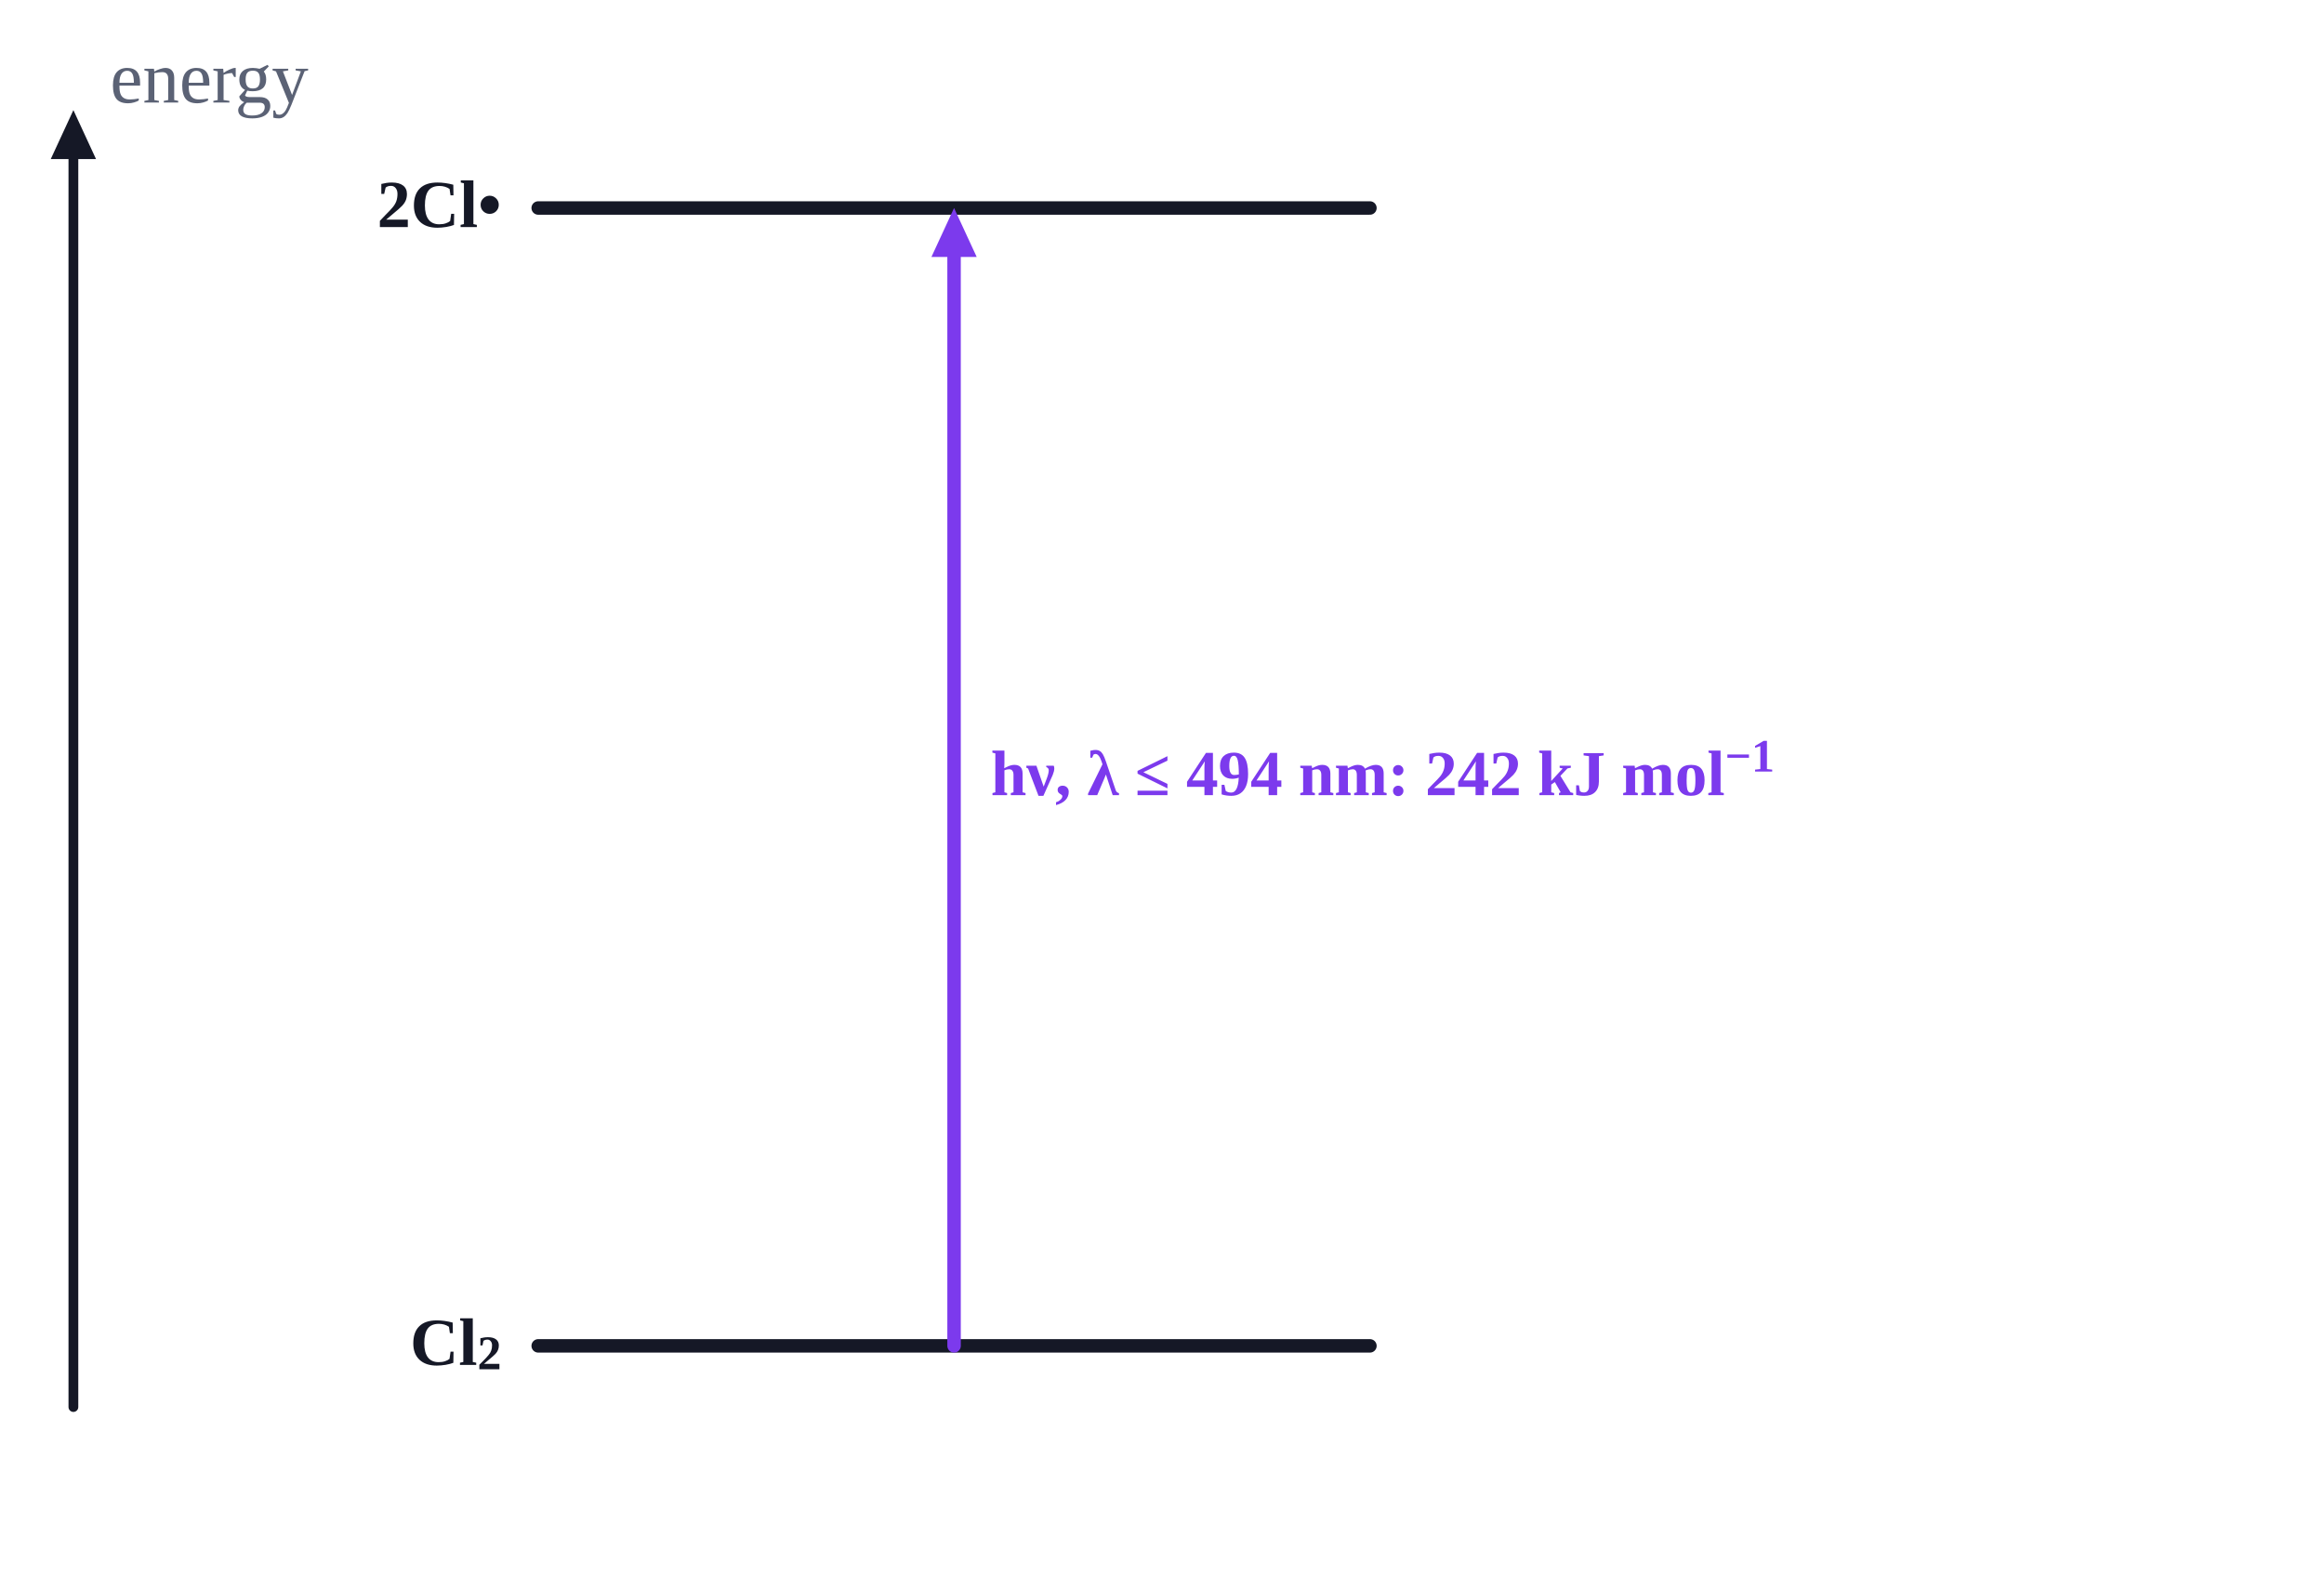
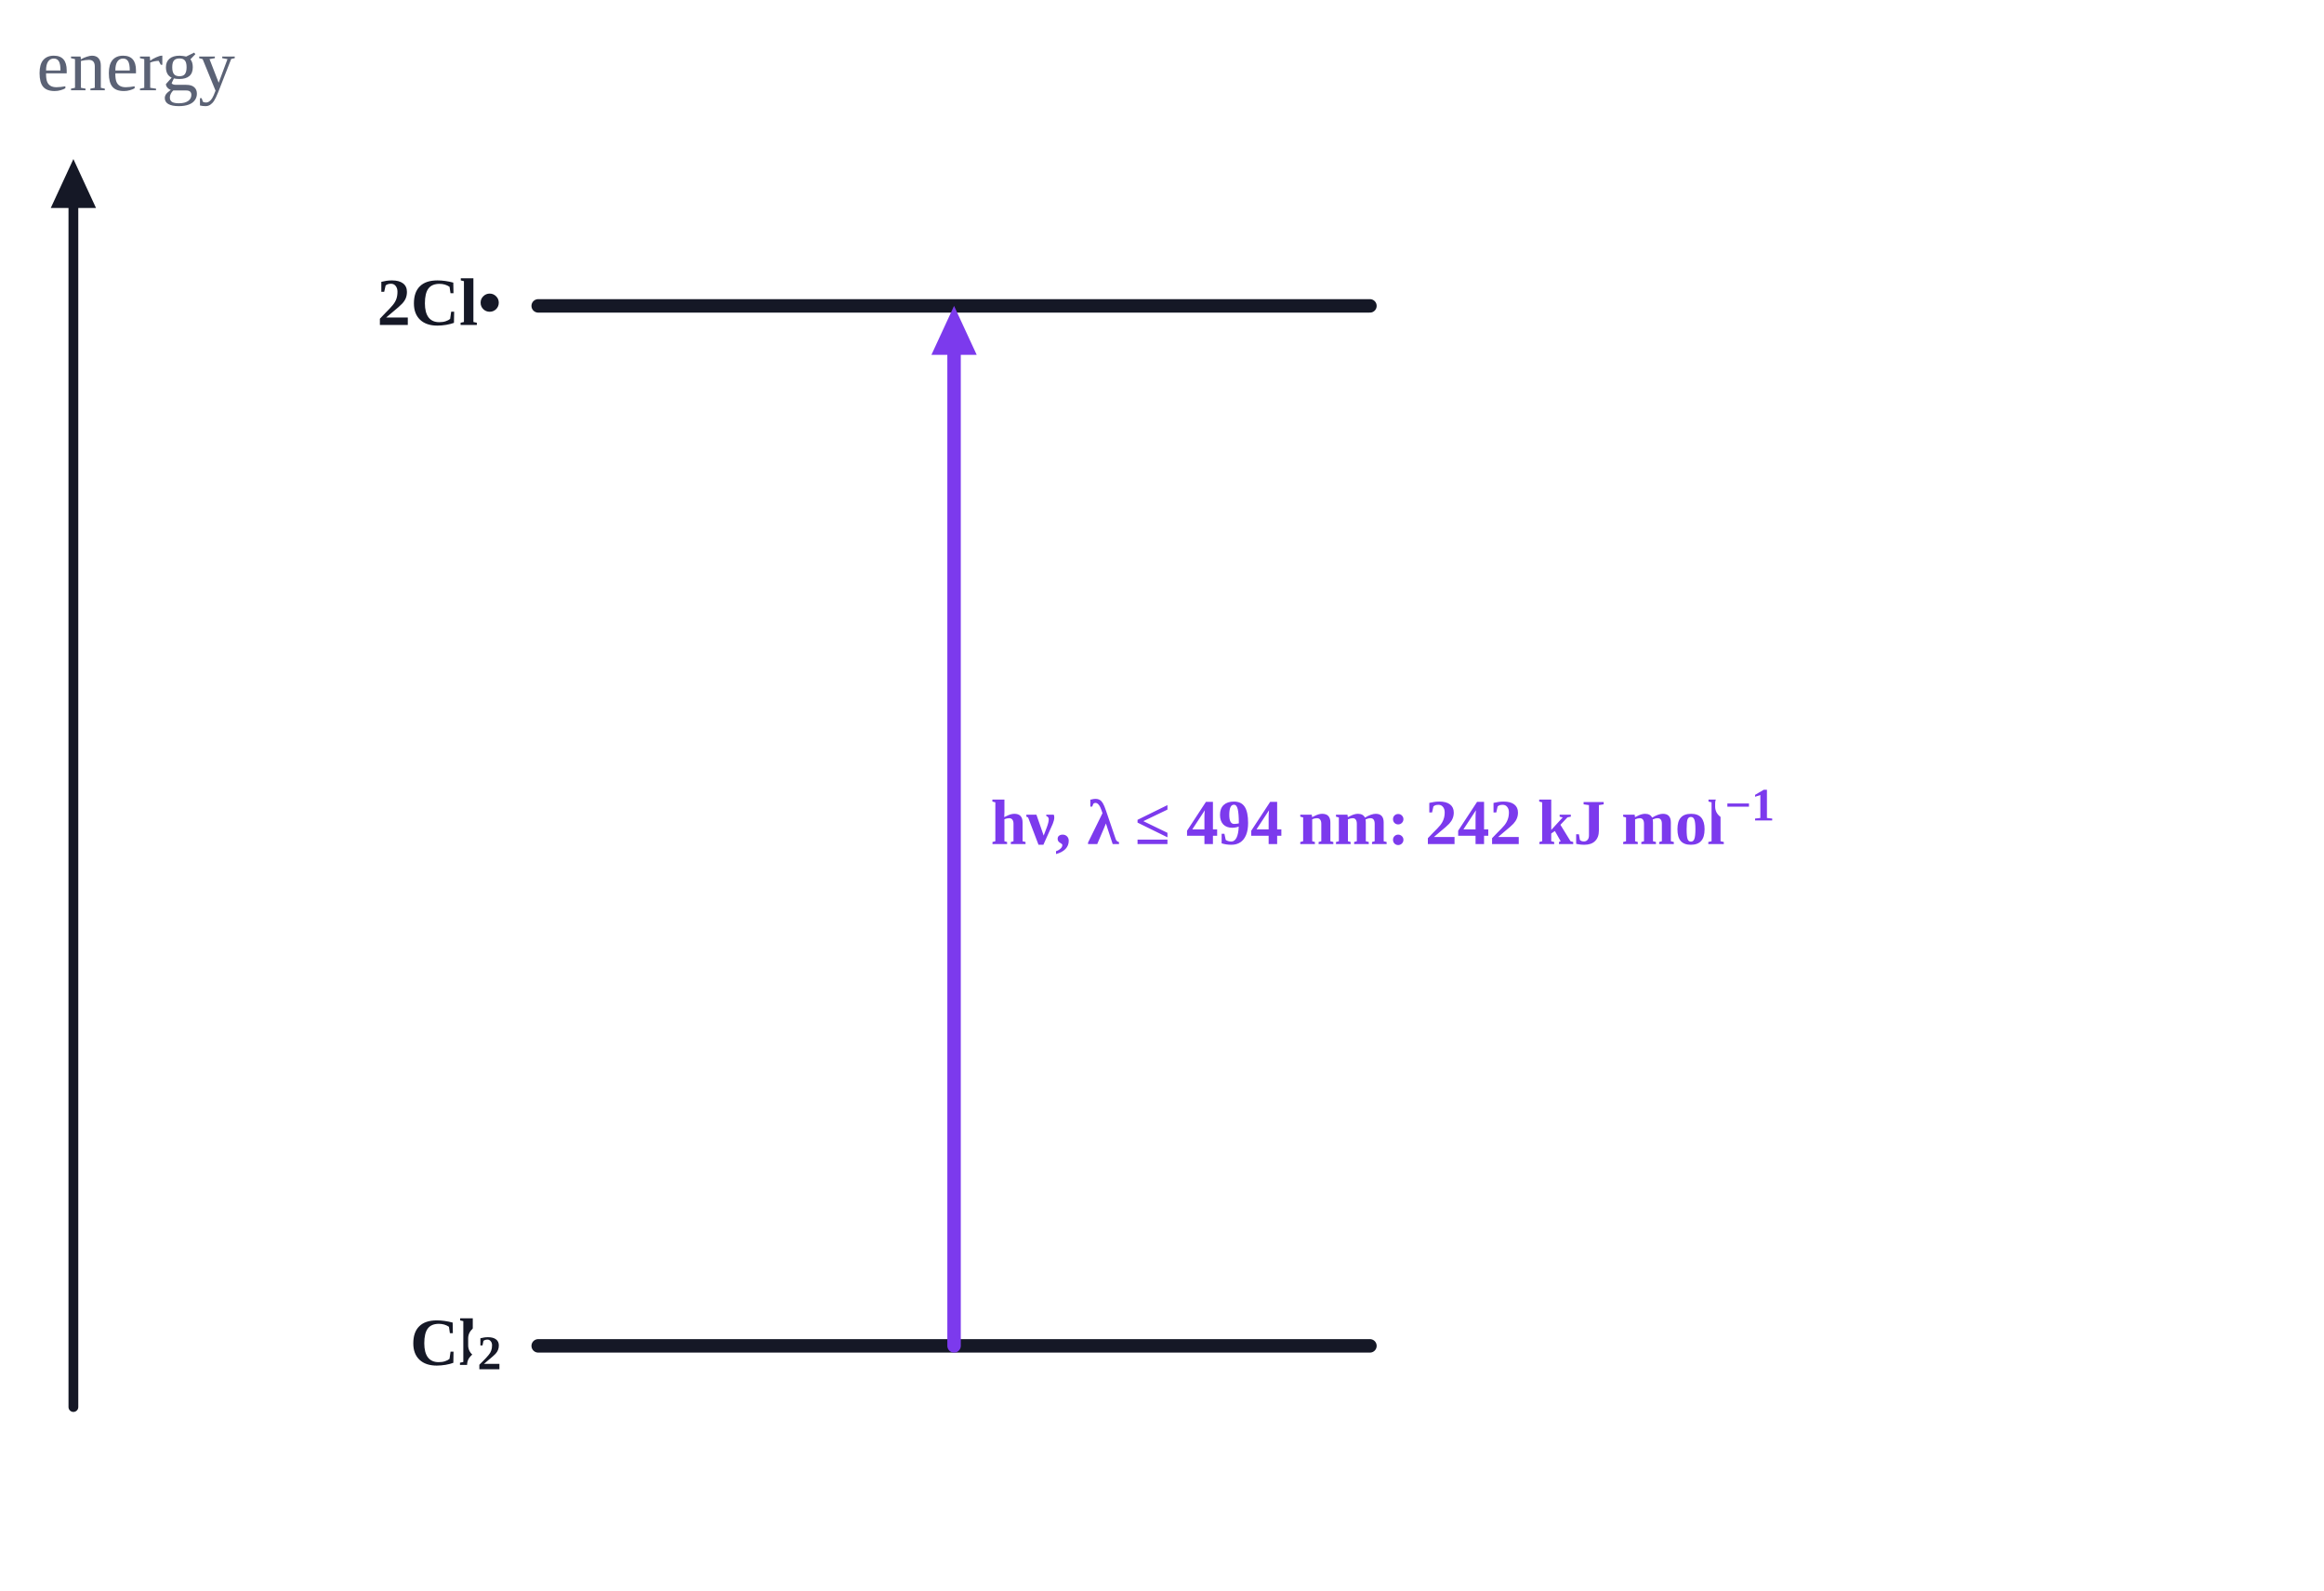
<svg xmlns="http://www.w3.org/2000/svg" viewBox="0 0 380.0 260.0" width="380.0" height="260.0" role="img" aria-label="Energy diagram: Cl₂ at the bottom, 2Cl• 242 kJ mol⁻¹ above, with a photon arrow of 494 nm reaching it." style="color:var(--vx-ink, #151826);font-family:inherit;max-width:100%;height:auto">
-   <path d="M12.0 230.0 L12.0 25.2" stroke="var(--vx-ink, #151826)" stroke-width="1.6" stroke-linecap="round" fill="none" />
-   <path d="M12.0 18.0 L15.7 26.0 L8.3 26.0 Z" fill="var(--vx-ink, #151826)" />
-   <text x="18.0" y="14.0" font-size="12" font-weight="500" text-anchor="start" dominant-baseline="middle" fill="var(--vx-soft, #5b6275)">energy</text>
+   <path d="M12.0 230.0 L12.0 33.2" stroke="var(--vx-ink, #151826)" stroke-width="1.6" stroke-linecap="round" fill="none" />
+   <path d="M12.0 26.0 L15.7 34.0 L8.3 34.0 Z" fill="var(--vx-ink, #151826)" />
+   <text x="6.0" y="12.0" font-size="12" font-weight="500" text-anchor="start" dominant-baseline="middle" fill="var(--vx-soft, #5b6275)">energy</text>
  <path d="M88.0 220.0 L224.0 220.0" stroke="var(--vx-ink, #151826)" stroke-width="2.2" stroke-linecap="round" fill="none" />
-   <text x="82.0" y="220.0" font-size="11" font-weight="600" text-anchor="end" dominant-baseline="middle" fill="var(--vx-ink, #151826)">Cl<tspan baseline-shift="sub" font-size="7.9">2</tspan>
+   <path d="M88.0 50.0 L224.0 50.0" stroke="var(--vx-ink, #151826)" stroke-width="2.2" stroke-linecap="round" fill="none" />
+   <path d="M156.0 220.0 L156.0 57.2" stroke="var(--vx-a5, #7c3aed)" stroke-width="2.2" stroke-linecap="round" fill="none" />
+   <path d="M156.0 50.0 L159.7 58.0 L152.3 58.0 Z" fill="var(--vx-a5, #7c3aed)" />
+   <text x="82.0" y="220.0" font-size="11" font-weight="600" text-anchor="end" dominant-baseline="middle" fill="var(--vx-ink, #151826)" stroke="var(--vx-card, #fff)" stroke-width="4" stroke-linejoin="round" paint-order="stroke">Cl<tspan baseline-shift="sub" font-size="7.9">2</tspan>
  </text>
-   <path d="M88.0 34.0 L224.0 34.0" stroke="var(--vx-ink, #151826)" stroke-width="2.2" stroke-linecap="round" fill="none" />
-   <text x="82.0" y="34.0" font-size="11" font-weight="600" text-anchor="end" dominant-baseline="middle" fill="var(--vx-ink, #151826)">2Cl•</text>
-   <path d="M156.0 220.0 L156.0 41.2" stroke="var(--vx-a5, #7c3aed)" stroke-width="2.2" stroke-linecap="round" fill="none" />
-   <path d="M156.0 34.0 L159.7 42.0 L152.3 42.0 Z" fill="var(--vx-a5, #7c3aed)" />
-   <text x="162.0" y="127.0" font-size="10.5" font-weight="700" text-anchor="start" dominant-baseline="middle" fill="var(--vx-a5, #7c3aed)">hν, λ ≤ 494 nm: 242 kJ mol<tspan baseline-shift="super" font-size="7.6">−1</tspan>
+   <text x="82.0" y="50.0" font-size="11" font-weight="600" text-anchor="end" dominant-baseline="middle" fill="var(--vx-ink, #151826)" stroke="var(--vx-card, #fff)" stroke-width="4" stroke-linejoin="round" paint-order="stroke">2Cl•</text>
+   <text x="162.0" y="135.0" font-size="10.5" font-weight="700" text-anchor="start" dominant-baseline="middle" fill="var(--vx-a5, #7c3aed)" stroke="var(--vx-card, #fff)" stroke-width="4" stroke-linejoin="round" paint-order="stroke">hν, λ ≤ 494 nm: 242 kJ mol<tspan baseline-shift="super" font-size="7.6">−1</tspan>
  </text>
</svg>
